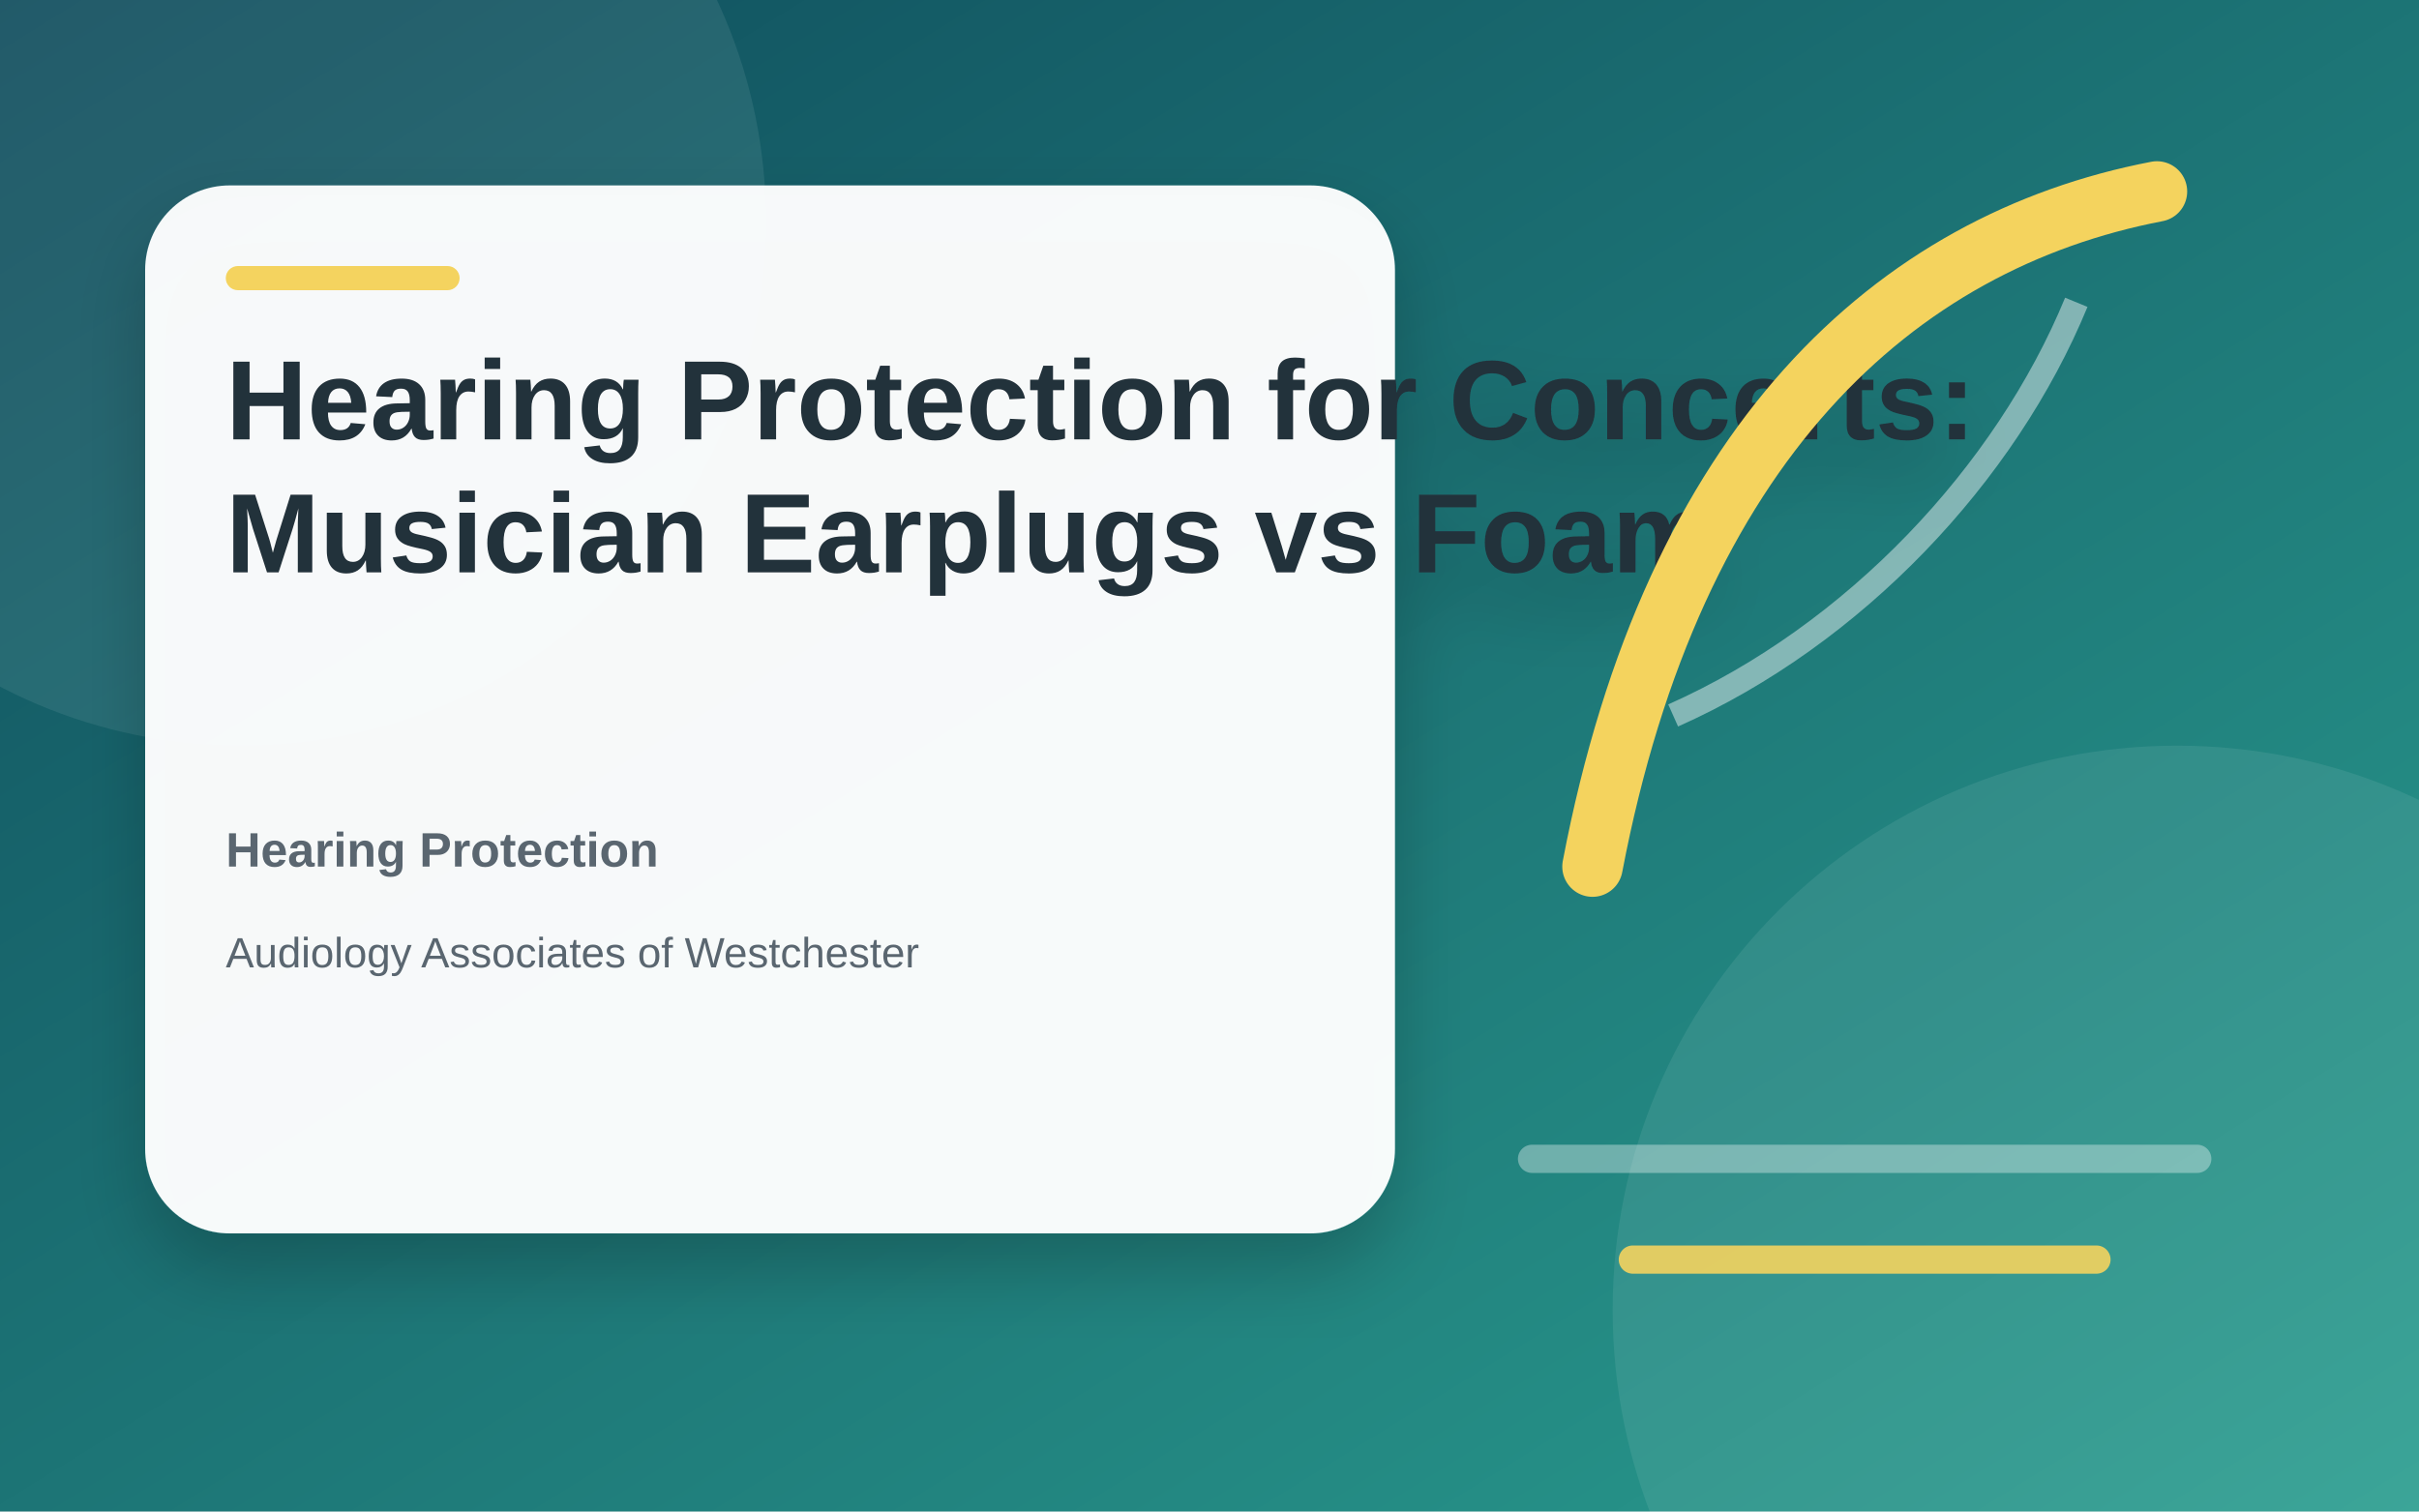
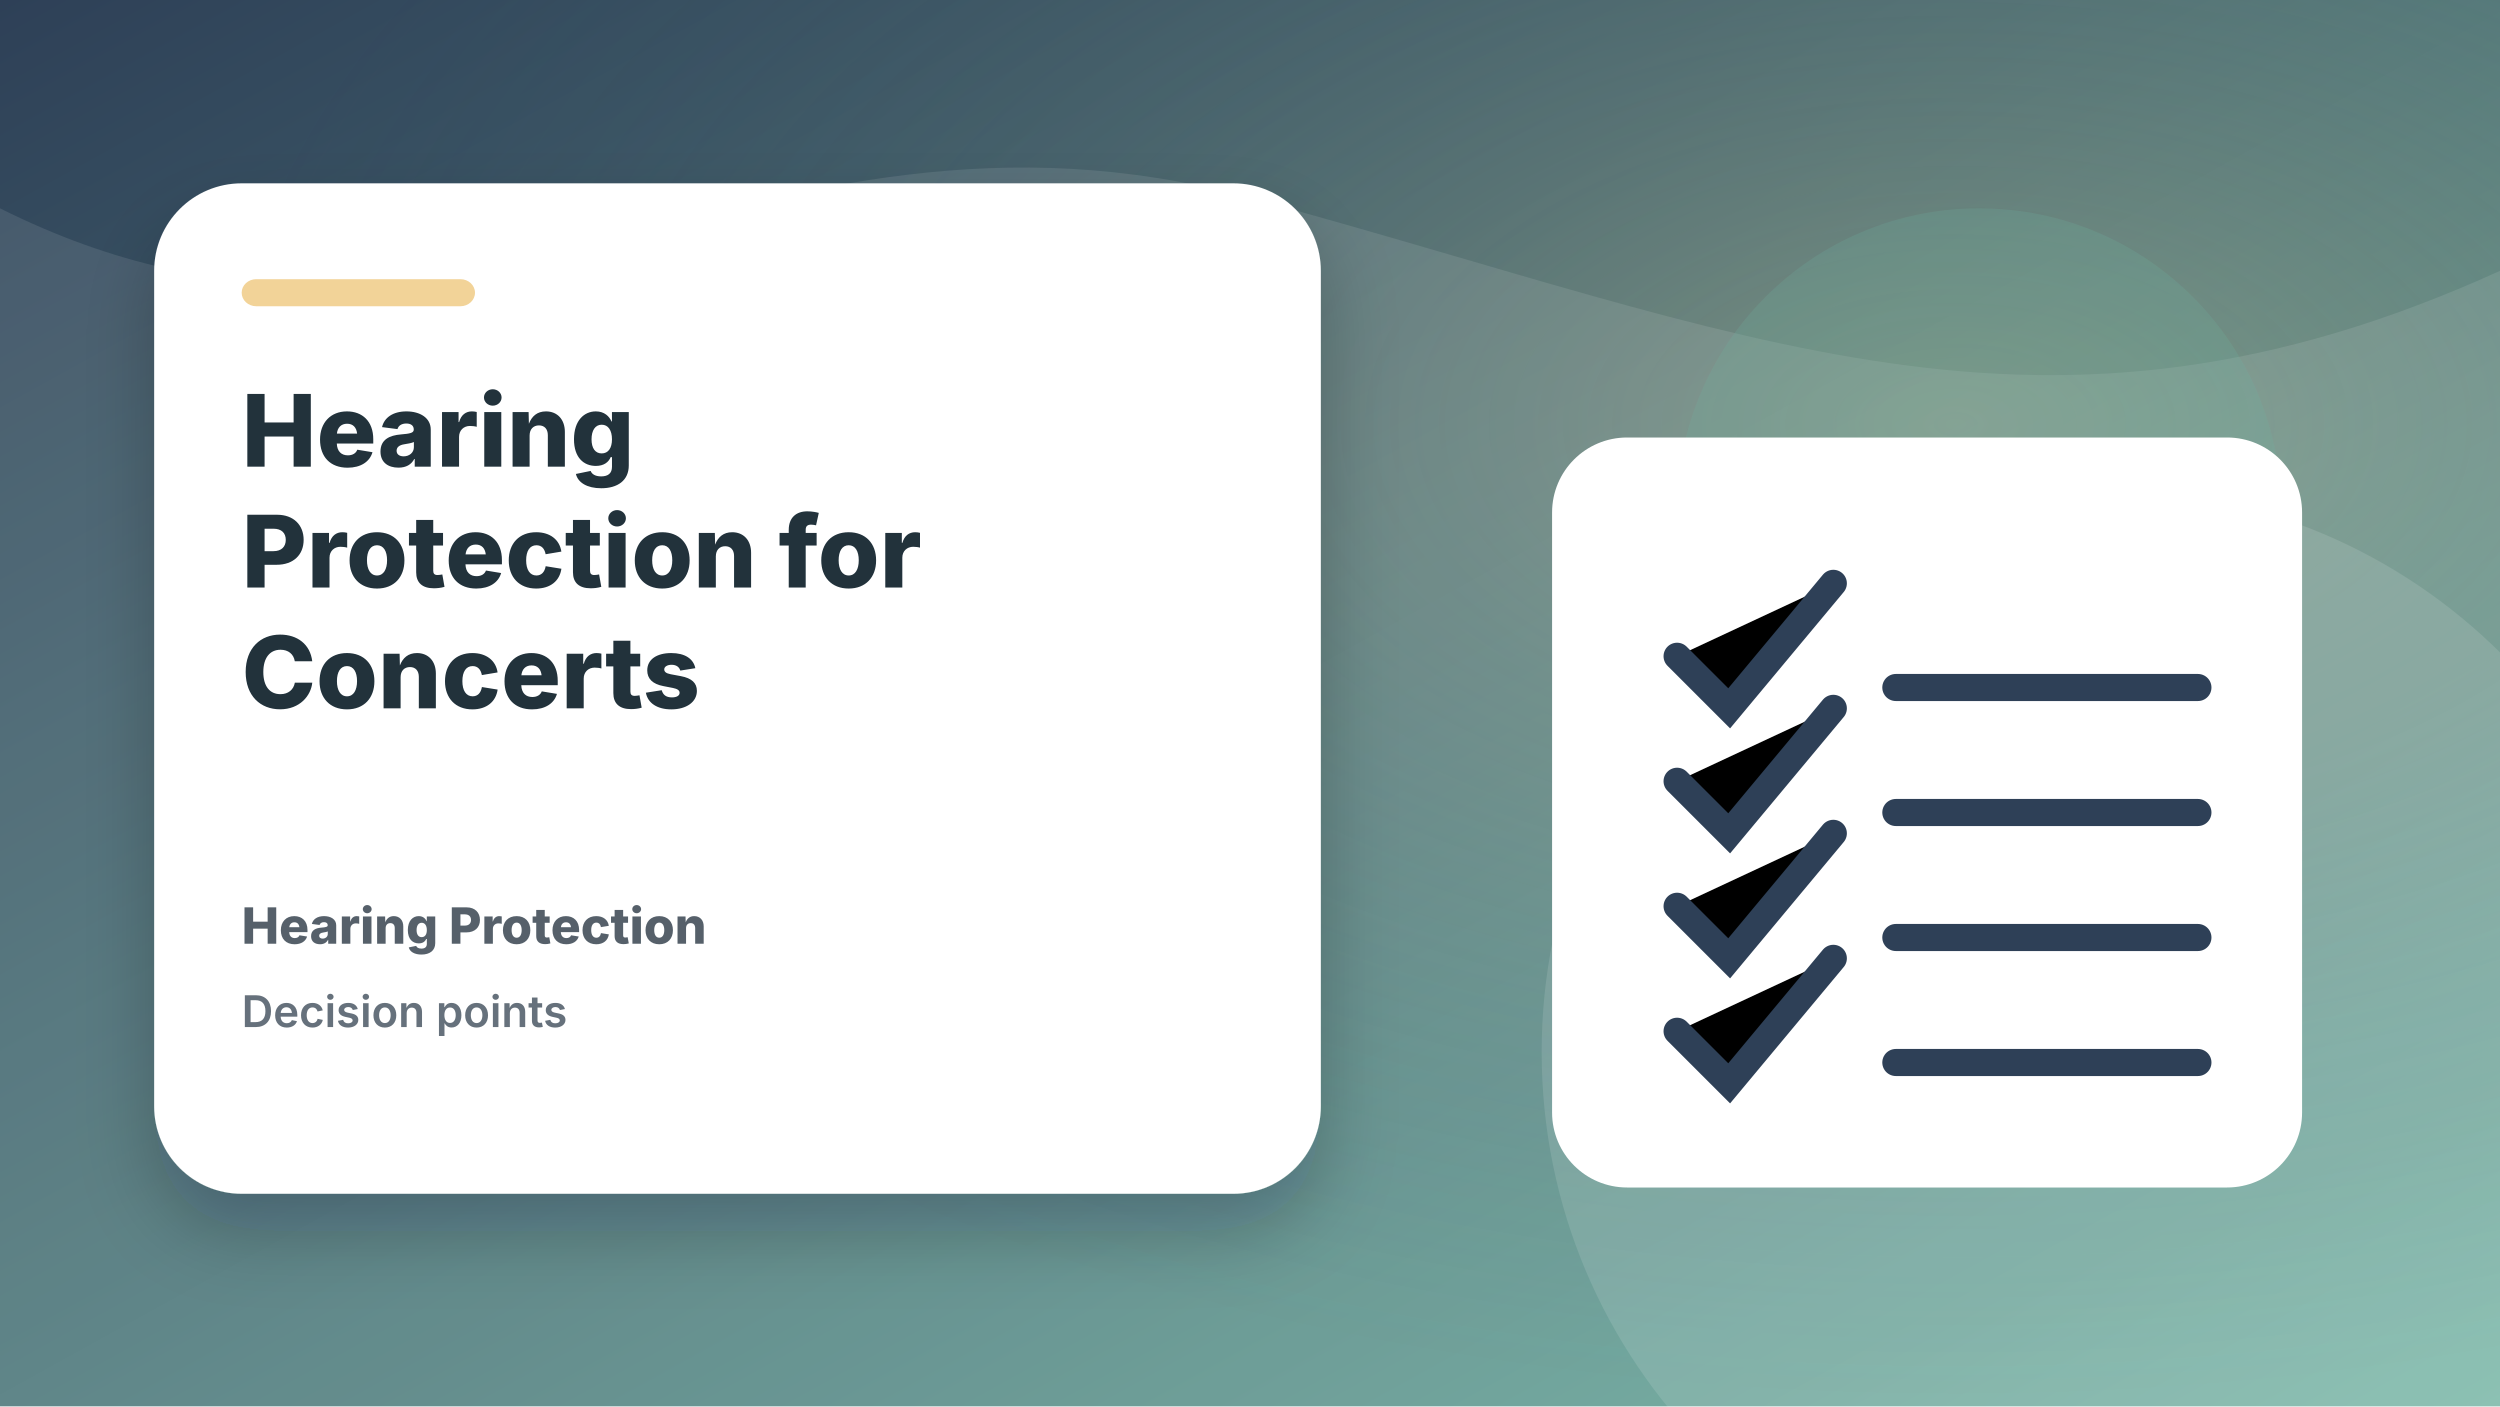
- <svg xmlns="http://www.w3.org/2000/svg" width="1200" height="750" viewBox="0 0 1200 750">
+ <svg xmlns="http://www.w3.org/2000/svg" width="1200" height="675" viewBox="0 0 1200 675" role="img" aria-labelledby="title desc">
  <defs>
-     <linearGradient id="g" x1="0" y1="0" x2="1" y2="1">
-       <stop offset="0" stop-color="#0f4c5c" />
-       <stop offset="1" stop-color="#2a9d8f" />
+     <linearGradient id="bg" x1="0" x2="1" y1="0" y2="1">
+       <stop offset="0" stop-color="#2e4057" />
+       <stop offset="1" stop-color="#6fb1a0" />
    </linearGradient>
-     <filter id="s">
-       <feDropShadow dx="0" dy="18" stdDeviation="18" flood-opacity=".22" />
+     <radialGradient id="glow" cx="78%" cy="30%" r="70%">
+       <stop offset="0" stop-color="#f2d398" stop-opacity=".28" />
+       <stop offset="1" stop-color="#2e4057" stop-opacity="0" />
+     </radialGradient>
+     <filter id="shadow" x="-20%" y="-20%" width="140%" height="140%">
+       <feDropShadow dx="0" dy="18" stdDeviation="18" flood-color="#001927" flood-opacity=".24" />
    </filter>
  </defs>
-   <rect width="1200" height="750" fill="url(#g)" />
-   <circle cx="120" cy="110" r="260" fill="#fff" opacity=".08" />
-   <circle cx="1080" cy="650" r="280" fill="#fff" opacity=".08" />
-   <g filter="url(#s)">
-     <rect x="72" y="92" width="620" height="520" rx="42" fill="#fff" opacity=".96" />
-     <rect x="112" y="132" width="116" height="12" rx="6" fill="#f4d35e" />
-     <text x="112" y="218" font-family="Arial,Helvetica,sans-serif" font-size="56" font-weight="800" fill="#24313a">
-       <tspan x="112">Hearing Protection for Concerts:</tspan>
-       <tspan x="112" dy="66">Musician Earplugs vs Foam</tspan>
+   <rect width="1200" height="675" fill="url(#bg)" />
+   <rect width="1200" height="675" fill="url(#glow)" />
+   <path d="M0 100 C220 210 360 30 600 95 S980 230 1200 130 V675 H0Z" fill="#ffffff" opacity=".10" />
+   <circle cx="950" cy="245" r="145" fill="#6fb1a0" opacity=".22" />
+   <circle cx="1010" cy="505" r="270" fill="#ffffff" opacity=".12" />
+   <rect x="745" y="210" width="360" height="360" rx="36" fill="#ffffff" />
+   <g stroke="#2e4057" stroke-width="13" stroke-linecap="round">
+     <path d="M805 315 l25 25 l50 -60" />
+     <line x1="910" y1="330" x2="1055" y2="330" />
+     <path d="M805 375 l25 25 l50 -60" />
+     <line x1="910" y1="390" x2="1055" y2="390" />
+     <path d="M805 435 l25 25 l50 -60" />
+     <line x1="910" y1="450" x2="1055" y2="450" />
+     <path d="M805 495 l25 25 l50 -60" />
+     <line x1="910" y1="510" x2="1055" y2="510" />
+   </g>
+   <g filter="url(#shadow)">
+     <rect x="74" y="88" width="560" height="485" rx="42" fill="#ffffff" />
+     <rect x="116" y="134" width="112" height="13" rx="7" fill="#f2d398" />
+     <text x="116" y="224" font-family="Inter, Arial, sans-serif" font-size="48" font-weight="800" fill="#20313b">
+       <tspan x="116" dy="0">Hearing</tspan>
+       <tspan x="116" dy="58">Protection for</tspan>
+       <tspan x="116" dy="58">Concerts</tspan>
    </text>
-     <text x="112" y="430" font-family="Arial,Helvetica,sans-serif" font-size="24" font-weight="700" fill="#5a6670">Hearing Protection</text>
-     <text x="112" y="480" font-family="Arial,Helvetica,sans-serif" font-size="21" fill="#5a6670">Audiology Associates of Westchester</text>
+     <text x="116" y="453" font-family="Inter, Arial, sans-serif" font-size="24" font-weight="800" fill="#56616b">Hearing Protection</text>
+     <text x="116" y="493" font-family="Inter, Arial, sans-serif" font-size="21" font-weight="600" fill="#66717b">Decision points</text>
  </g>
-   <g>
-     <path d="M790 430C830 220 940 120 1070 95" fill="none" stroke="#f4d35e" stroke-width="30" stroke-linecap="round" />
-     <path d="M830 355C920 315 995 235 1030 150" fill="none" stroke="#fff" stroke-width="12" opacity=".45" />
-   </g>
-   <path d="M760 575h330" stroke="#fff" stroke-width="14" stroke-linecap="round" opacity=".35" />
-   <path d="M810 625h230" stroke="#f4d35e" stroke-width="14" stroke-linecap="round" opacity=".9" />
</svg>
